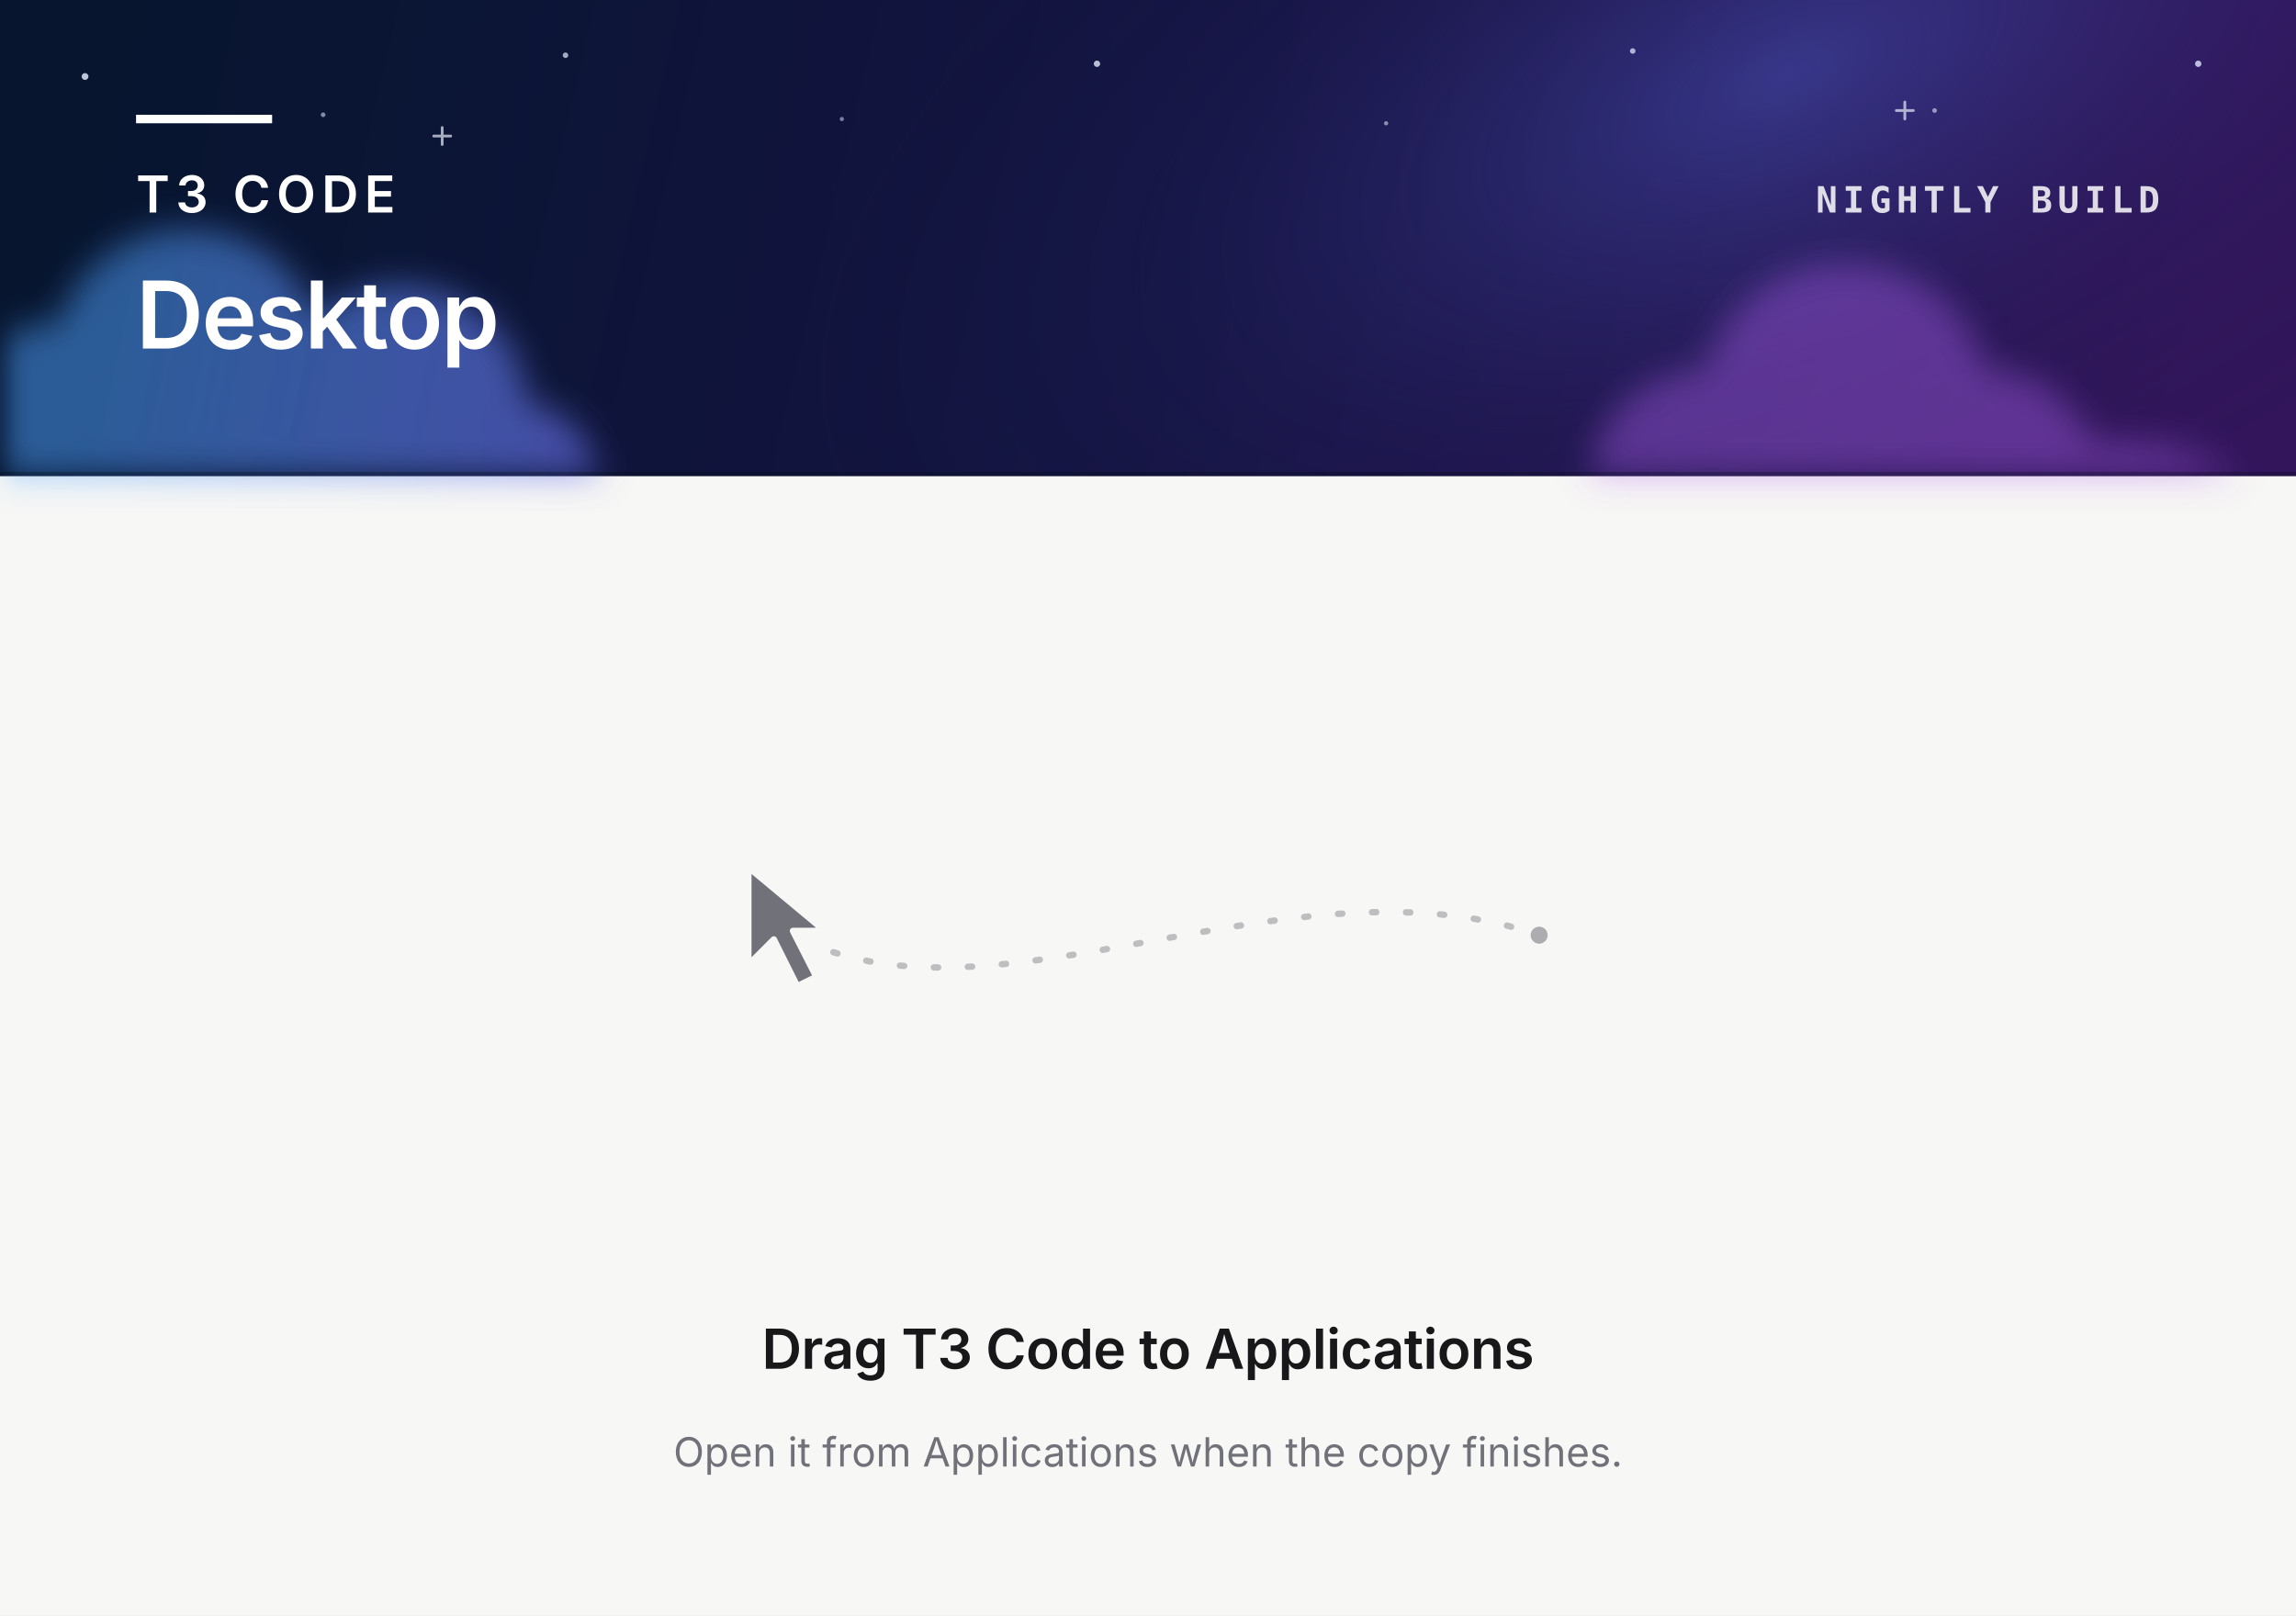
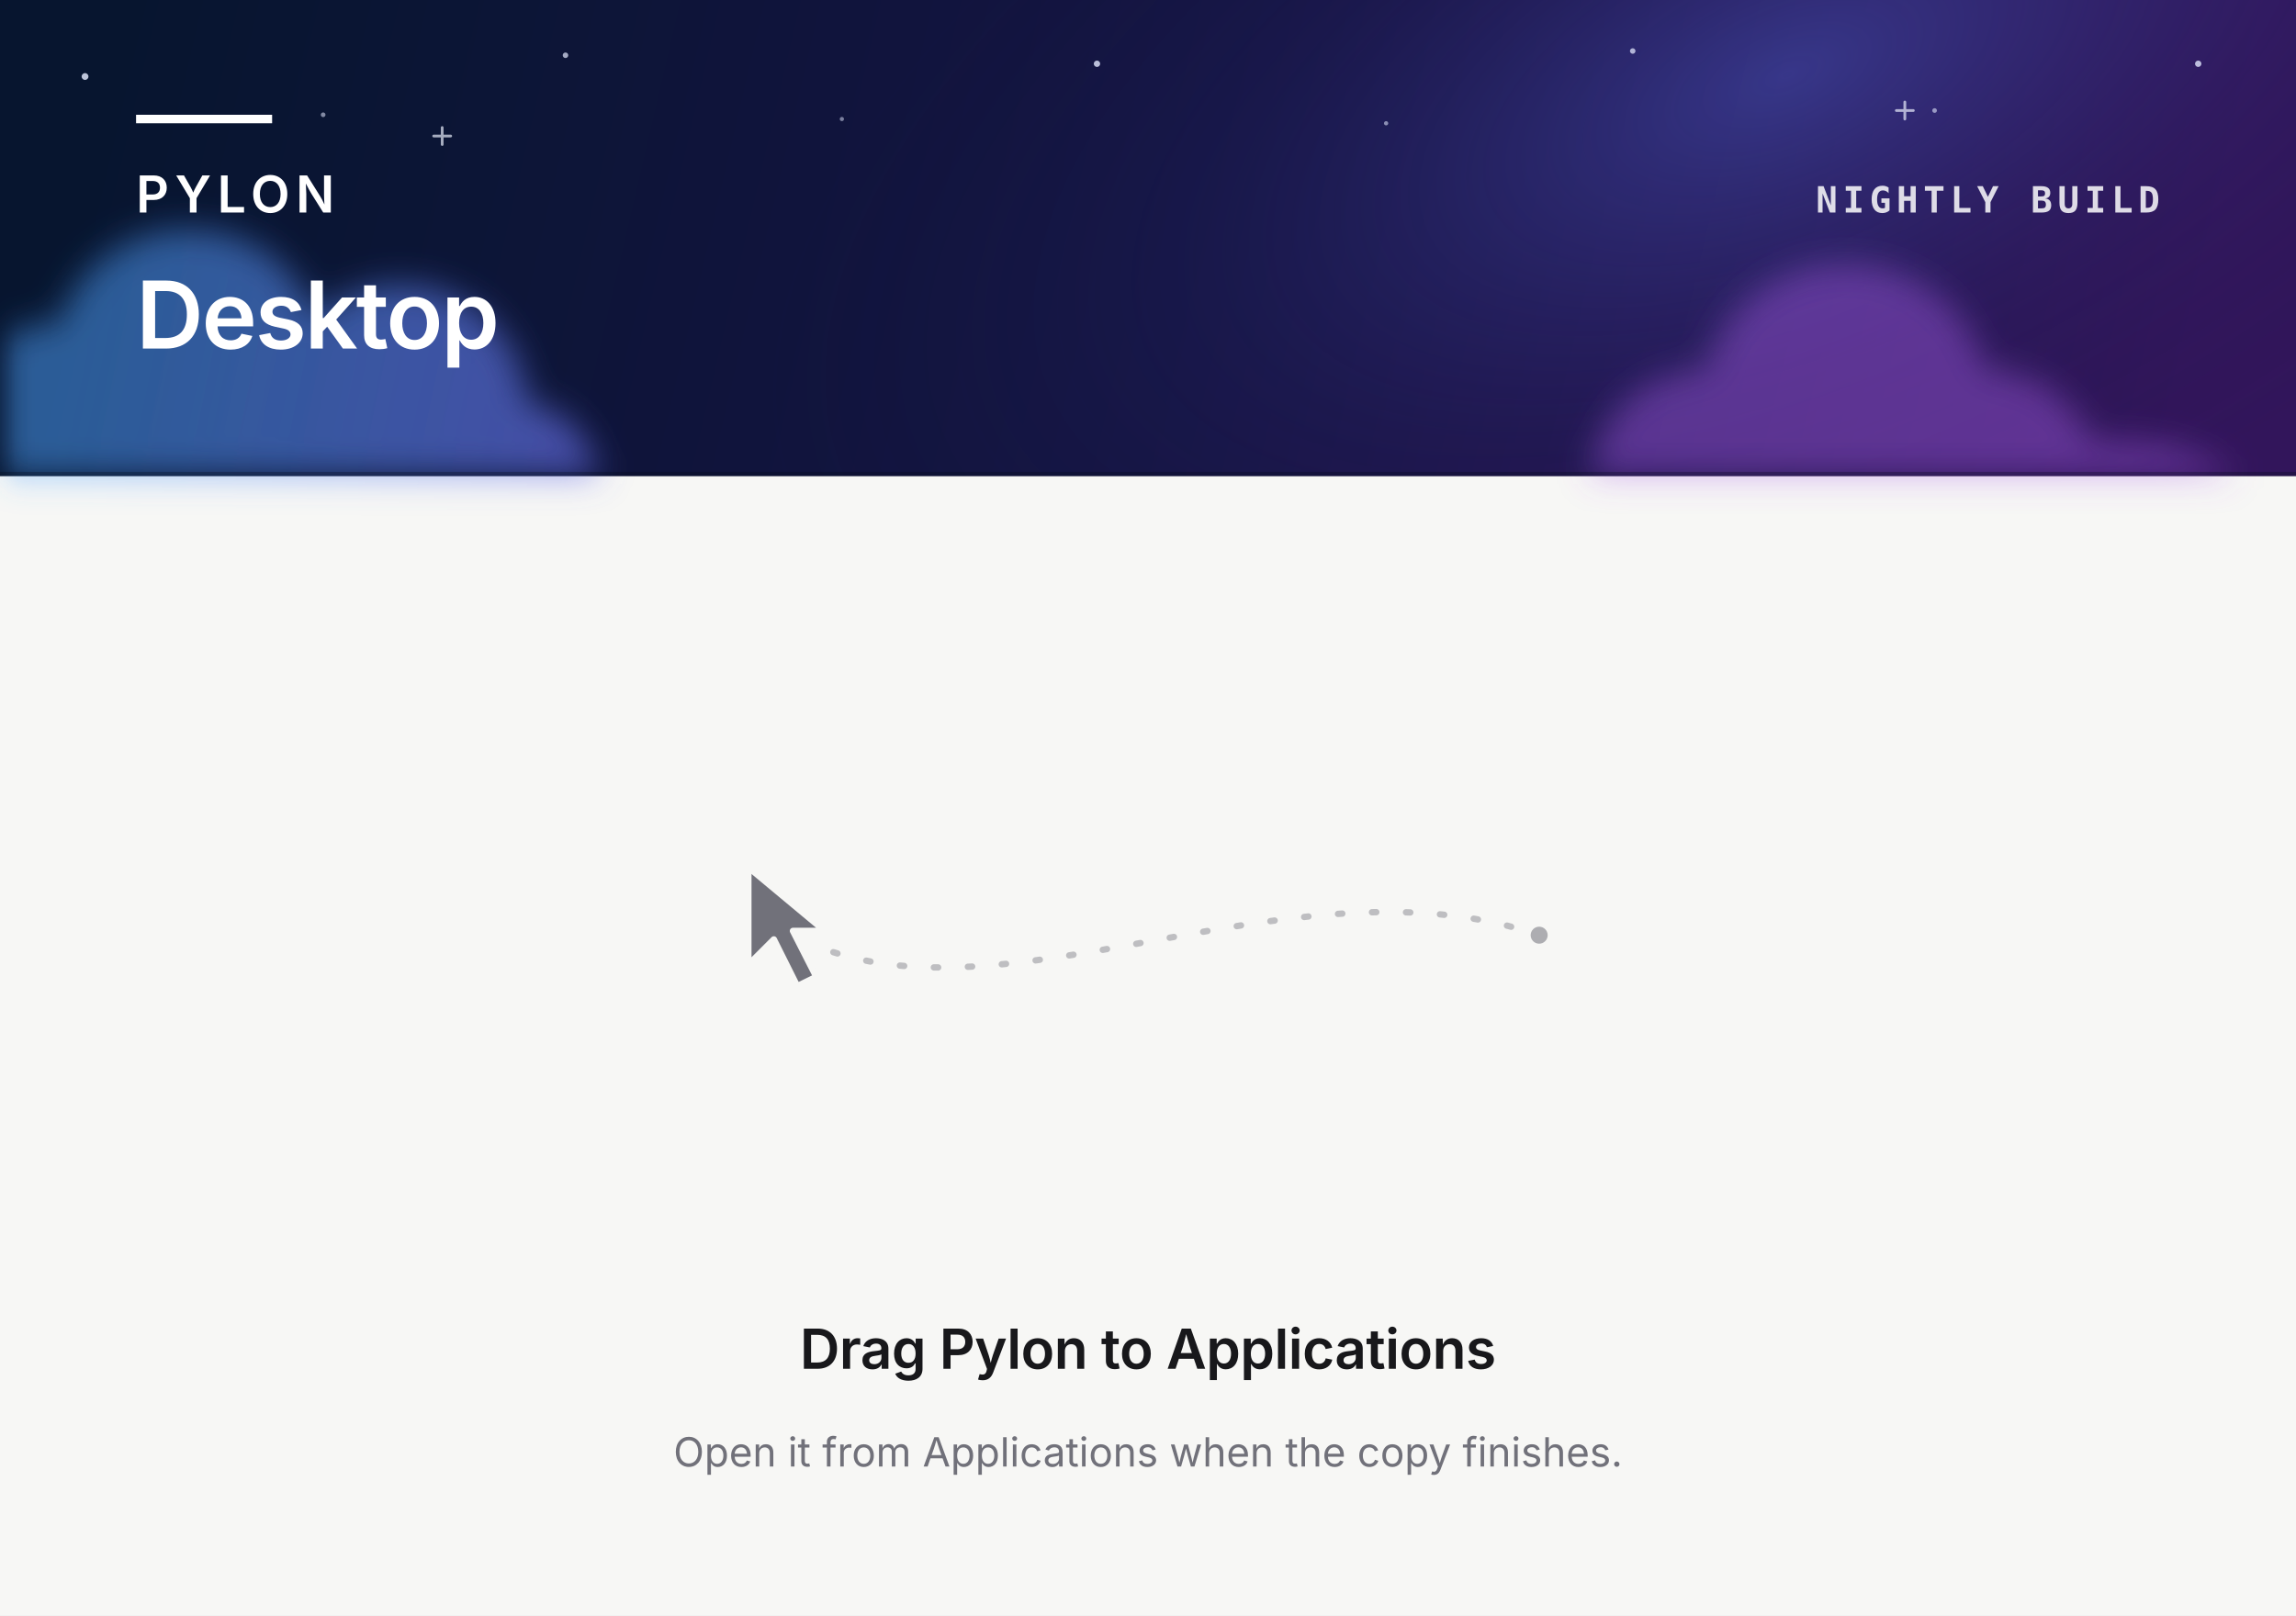
<svg xmlns="http://www.w3.org/2000/svg" width="1080" height="760" viewBox="0 0 540 380" fill="none">
  <defs>
    <linearGradient id="night-sky" x1="28" y1="0" x2="510" y2="112" gradientUnits="userSpaceOnUse">
      <stop stop-color="#07152F" />
      <stop offset="0.52" stop-color="#151443" />
      <stop offset="1" stop-color="#32155B" />
    </linearGradient>
    <radialGradient id="night-glow" cx="0" cy="0" r="1" gradientUnits="userSpaceOnUse" gradientTransform="translate(420 18) rotate(157) scale(260 126)">
      <stop stop-color="#5165D8" stop-opacity="0.42" />
      <stop offset="0.55" stop-color="#283075" stop-opacity="0.15" />
      <stop offset="1" stop-color="#111635" stop-opacity="0" />
    </radialGradient>
    <linearGradient id="night-cloud" x1="18" y1="62" x2="260" y2="112" gradientUnits="userSpaceOnUse">
      <stop stop-color="#4EA4FF" stop-opacity="0.5" />
      <stop offset="0.52" stop-color="#696FEA" stop-opacity="0.62" />
      <stop offset="1" stop-color="#A85BEA" stop-opacity="0.5" />
    </linearGradient>
    <filter id="night-soft" x="-24" y="35" width="588" height="101" filterUnits="userSpaceOnUse">
      <feGaussianBlur stdDeviation="4" />
    </filter>
  </defs>
  <rect width="540" height="380" fill="#F7F7F5" />
  <rect width="540" height="112" fill="url(#night-sky)" />
  <rect width="540" height="112" fill="url(#night-glow)" />
  <g fill="#E4EAFF">
    <circle cx="20" cy="18" r="0.8" opacity="0.82" />
    <circle cx="76" cy="27" r="0.55" opacity="0.55" />
    <circle cx="133" cy="13" r="0.65" opacity="0.7" />
    <circle cx="198" cy="28" r="0.5" opacity="0.5" />
    <circle cx="258" cy="15" r="0.75" opacity="0.8" />
    <circle cx="326" cy="29" r="0.5" opacity="0.55" />
    <circle cx="384" cy="12" r="0.65" opacity="0.72" />
    <circle cx="455" cy="26" r="0.55" opacity="0.58" />
    <circle cx="517" cy="15" r="0.75" opacity="0.78" />
  </g>
  <g stroke="#EEF2FF" stroke-linecap="round" stroke-width="0.65" opacity="0.68">
    <path d="M104 30V34M102 32H106" />
    <path d="M448 24V28M446 26H450" />
  </g>
  <g filter="url(#night-soft)">
    <path d="M-12 112V101C-12 87 0 76 14 76C18 63 30 54 44 54C58 54 70 62 74 75C79 70 86 67 94 67C110 67 123 79 124 95C132 96 138 101 141 112H-12Z" fill="url(#night-cloud)" />
    <path d="M374 112C375 98 387 87 401 87C405 72 418 62 434 62C450 62 463 72 467 87C478 87 488 94 492 104C506 103 518 106 526 112H374Z" fill="url(#night-cloud)" opacity="0.82" />
  </g>
  <path d="M0 111.5H540" stroke="#050A19" stroke-opacity="0.3" />
  <path d="M32 28H64" stroke="#FFFFFF" stroke-width="2" />
  <g font-family="-apple-system, BlinkMacSystemFont, sans-serif" fill="#FFFFFF">
-     <text x="32" y="50" font-size="12" font-weight="600" letter-spacing="1.4">T3 CODE</text>
+     <text x="32" y="50" font-size="12" font-weight="600" letter-spacing="1.4">PYLON</text>
    <text x="32" y="82" font-size="22" font-weight="600" letter-spacing="-0.45">Desktop</text>
    <text x="508" y="50" text-anchor="end" font-family="ui-monospace, SFMono-Regular, Menlo, monospace" font-size="8.5" font-weight="600" letter-spacing="1.2" opacity="0.84">NIGHTLY BUILD</text>
  </g>
  <path d="M196 224C242 239 307 201 362 220" stroke="#71717A" stroke-width="1.5" stroke-linecap="round" stroke-dasharray="1 7" opacity="0.42" />
  <circle cx="362" cy="220" r="2" fill="#71717A" opacity="0.55" />
  <path d="M176 204V227L182 221L187.5 232L192 229.8L186.5 219H194L176 204Z" fill="#71717A" stroke="#F7F7F5" stroke-width="1.5" stroke-linejoin="round" />
  <g font-family="-apple-system, BlinkMacSystemFont, sans-serif" text-anchor="middle">
-     <text x="270" y="322" font-size="13" font-weight="600" letter-spacing="-0.1" fill="#18181B">Drag T3 Code to Applications</text>
+     <text x="270" y="322" font-size="13" font-weight="600" letter-spacing="-0.1" fill="#18181B">Drag Pylon to Applications</text>
    <text x="270" y="345" font-size="9.5" fill="#71717A">Open it from Applications when the copy finishes.</text>
  </g>
</svg>
